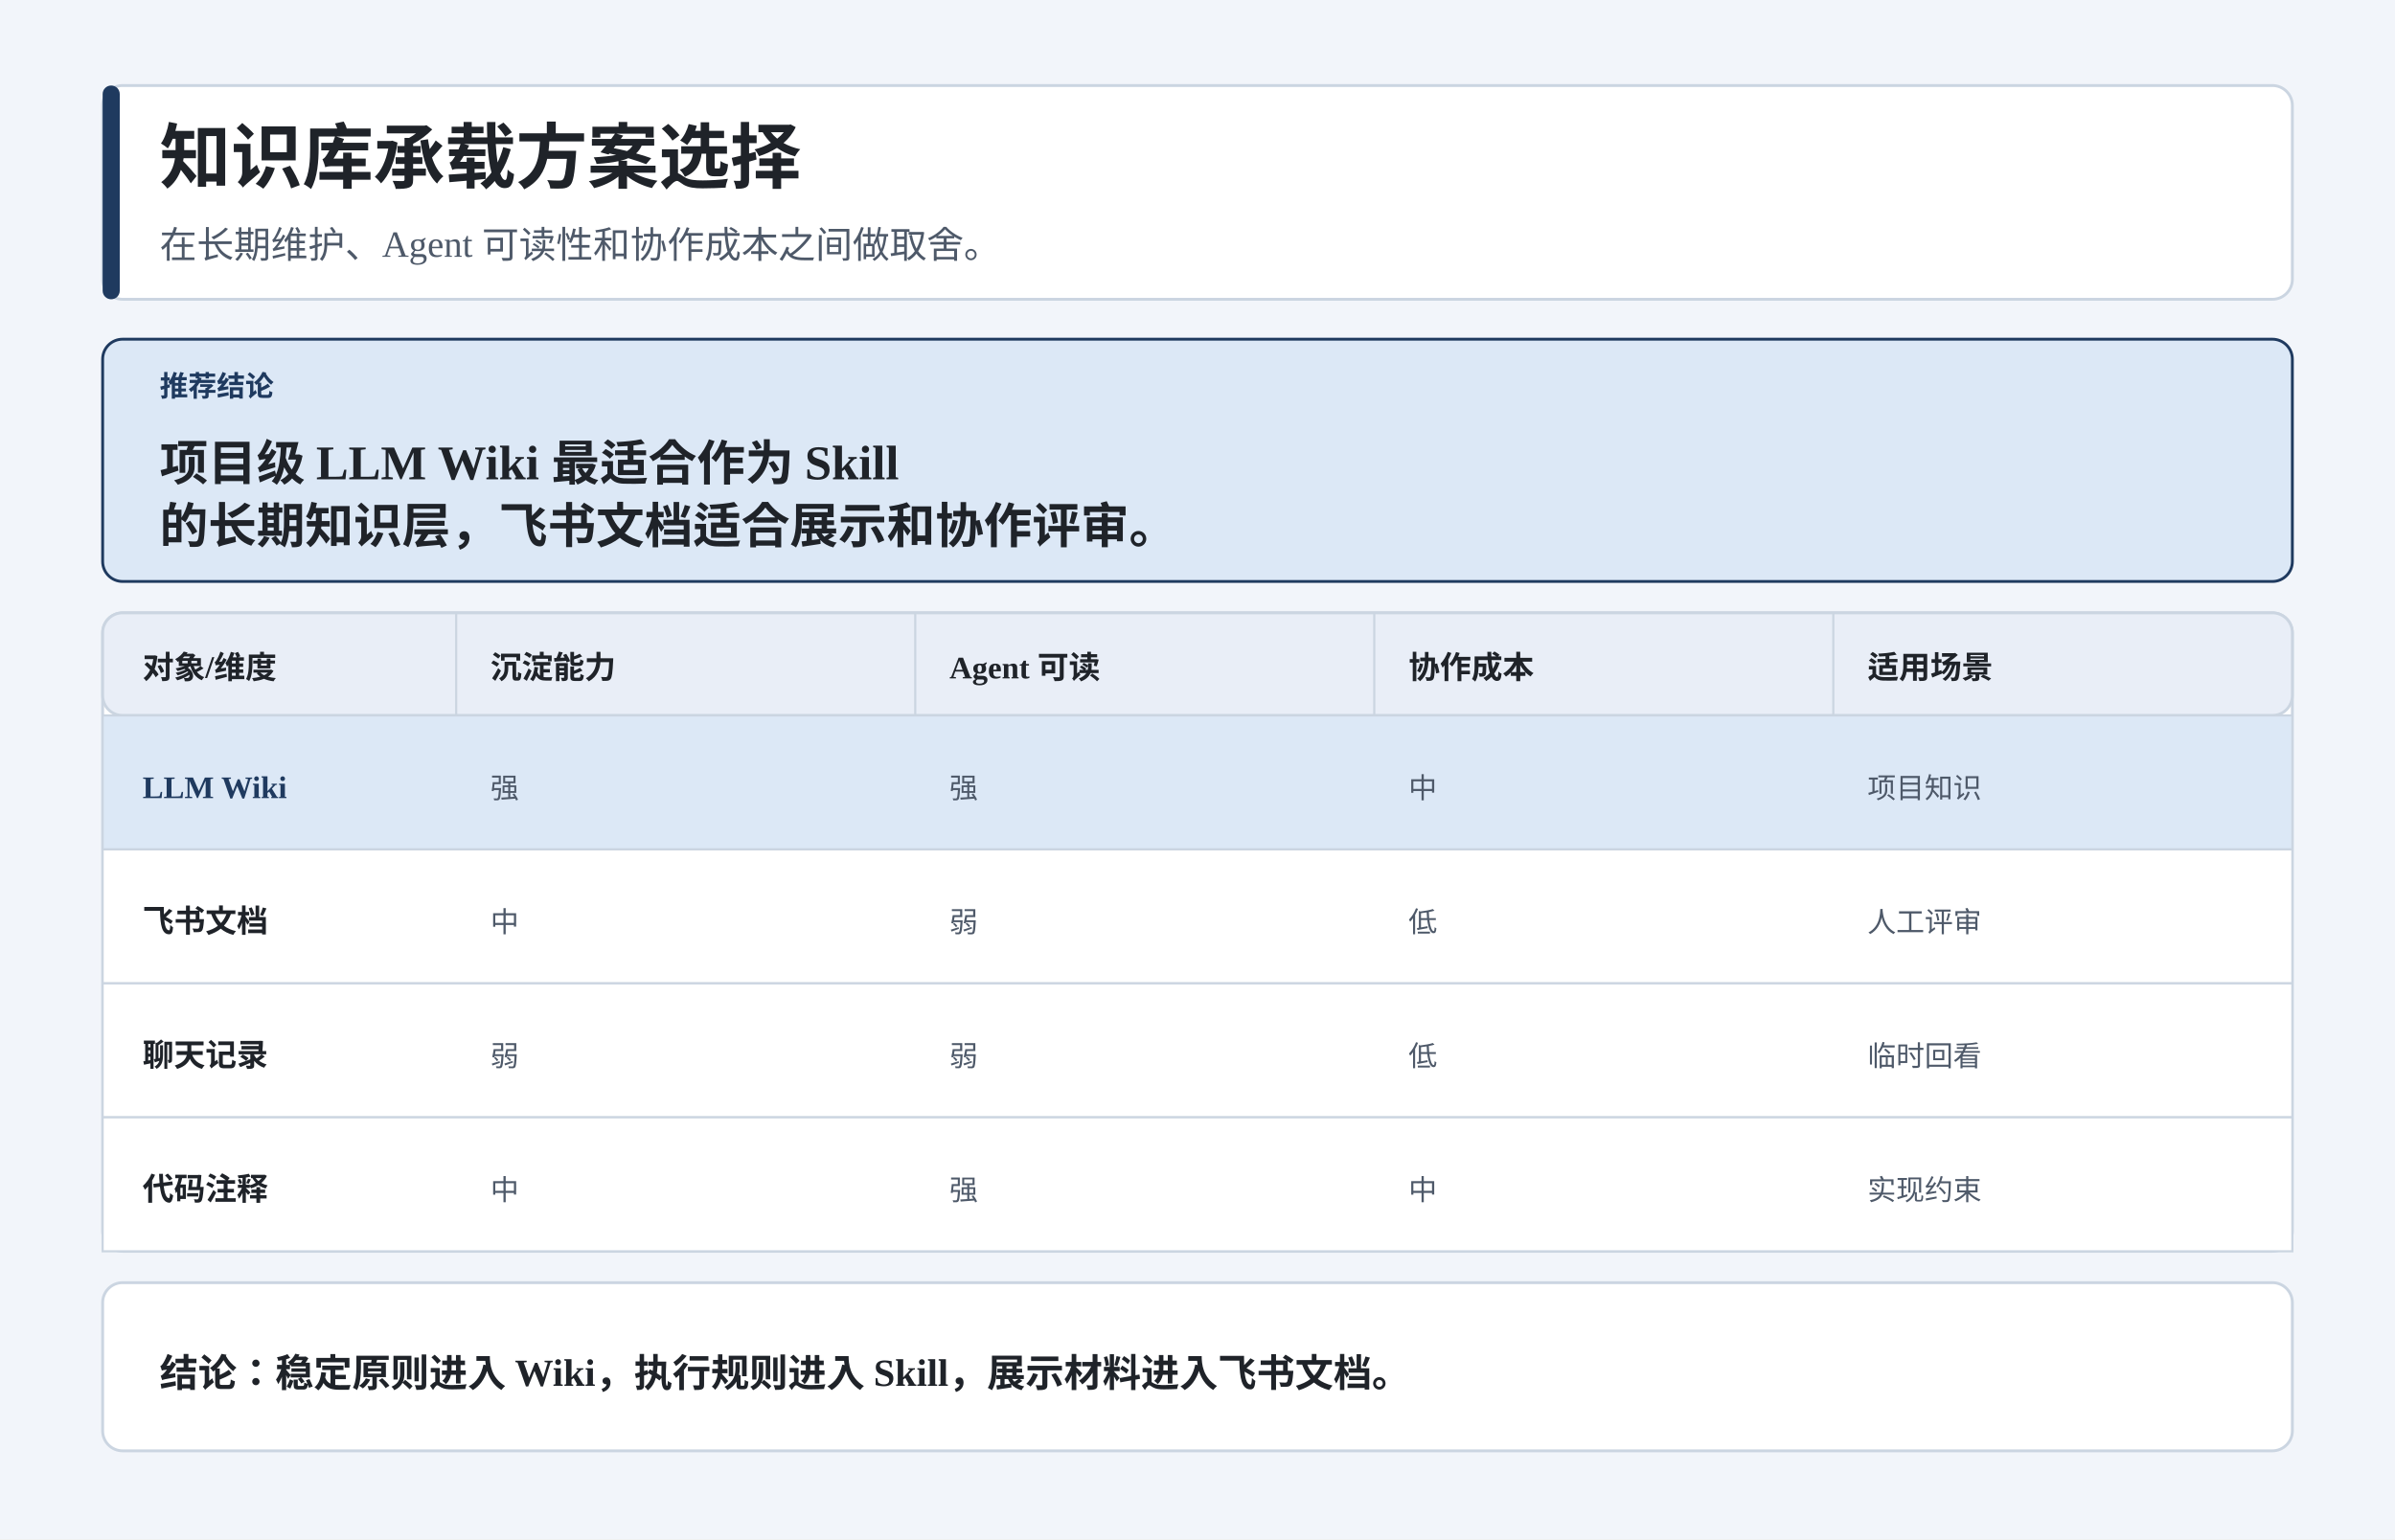
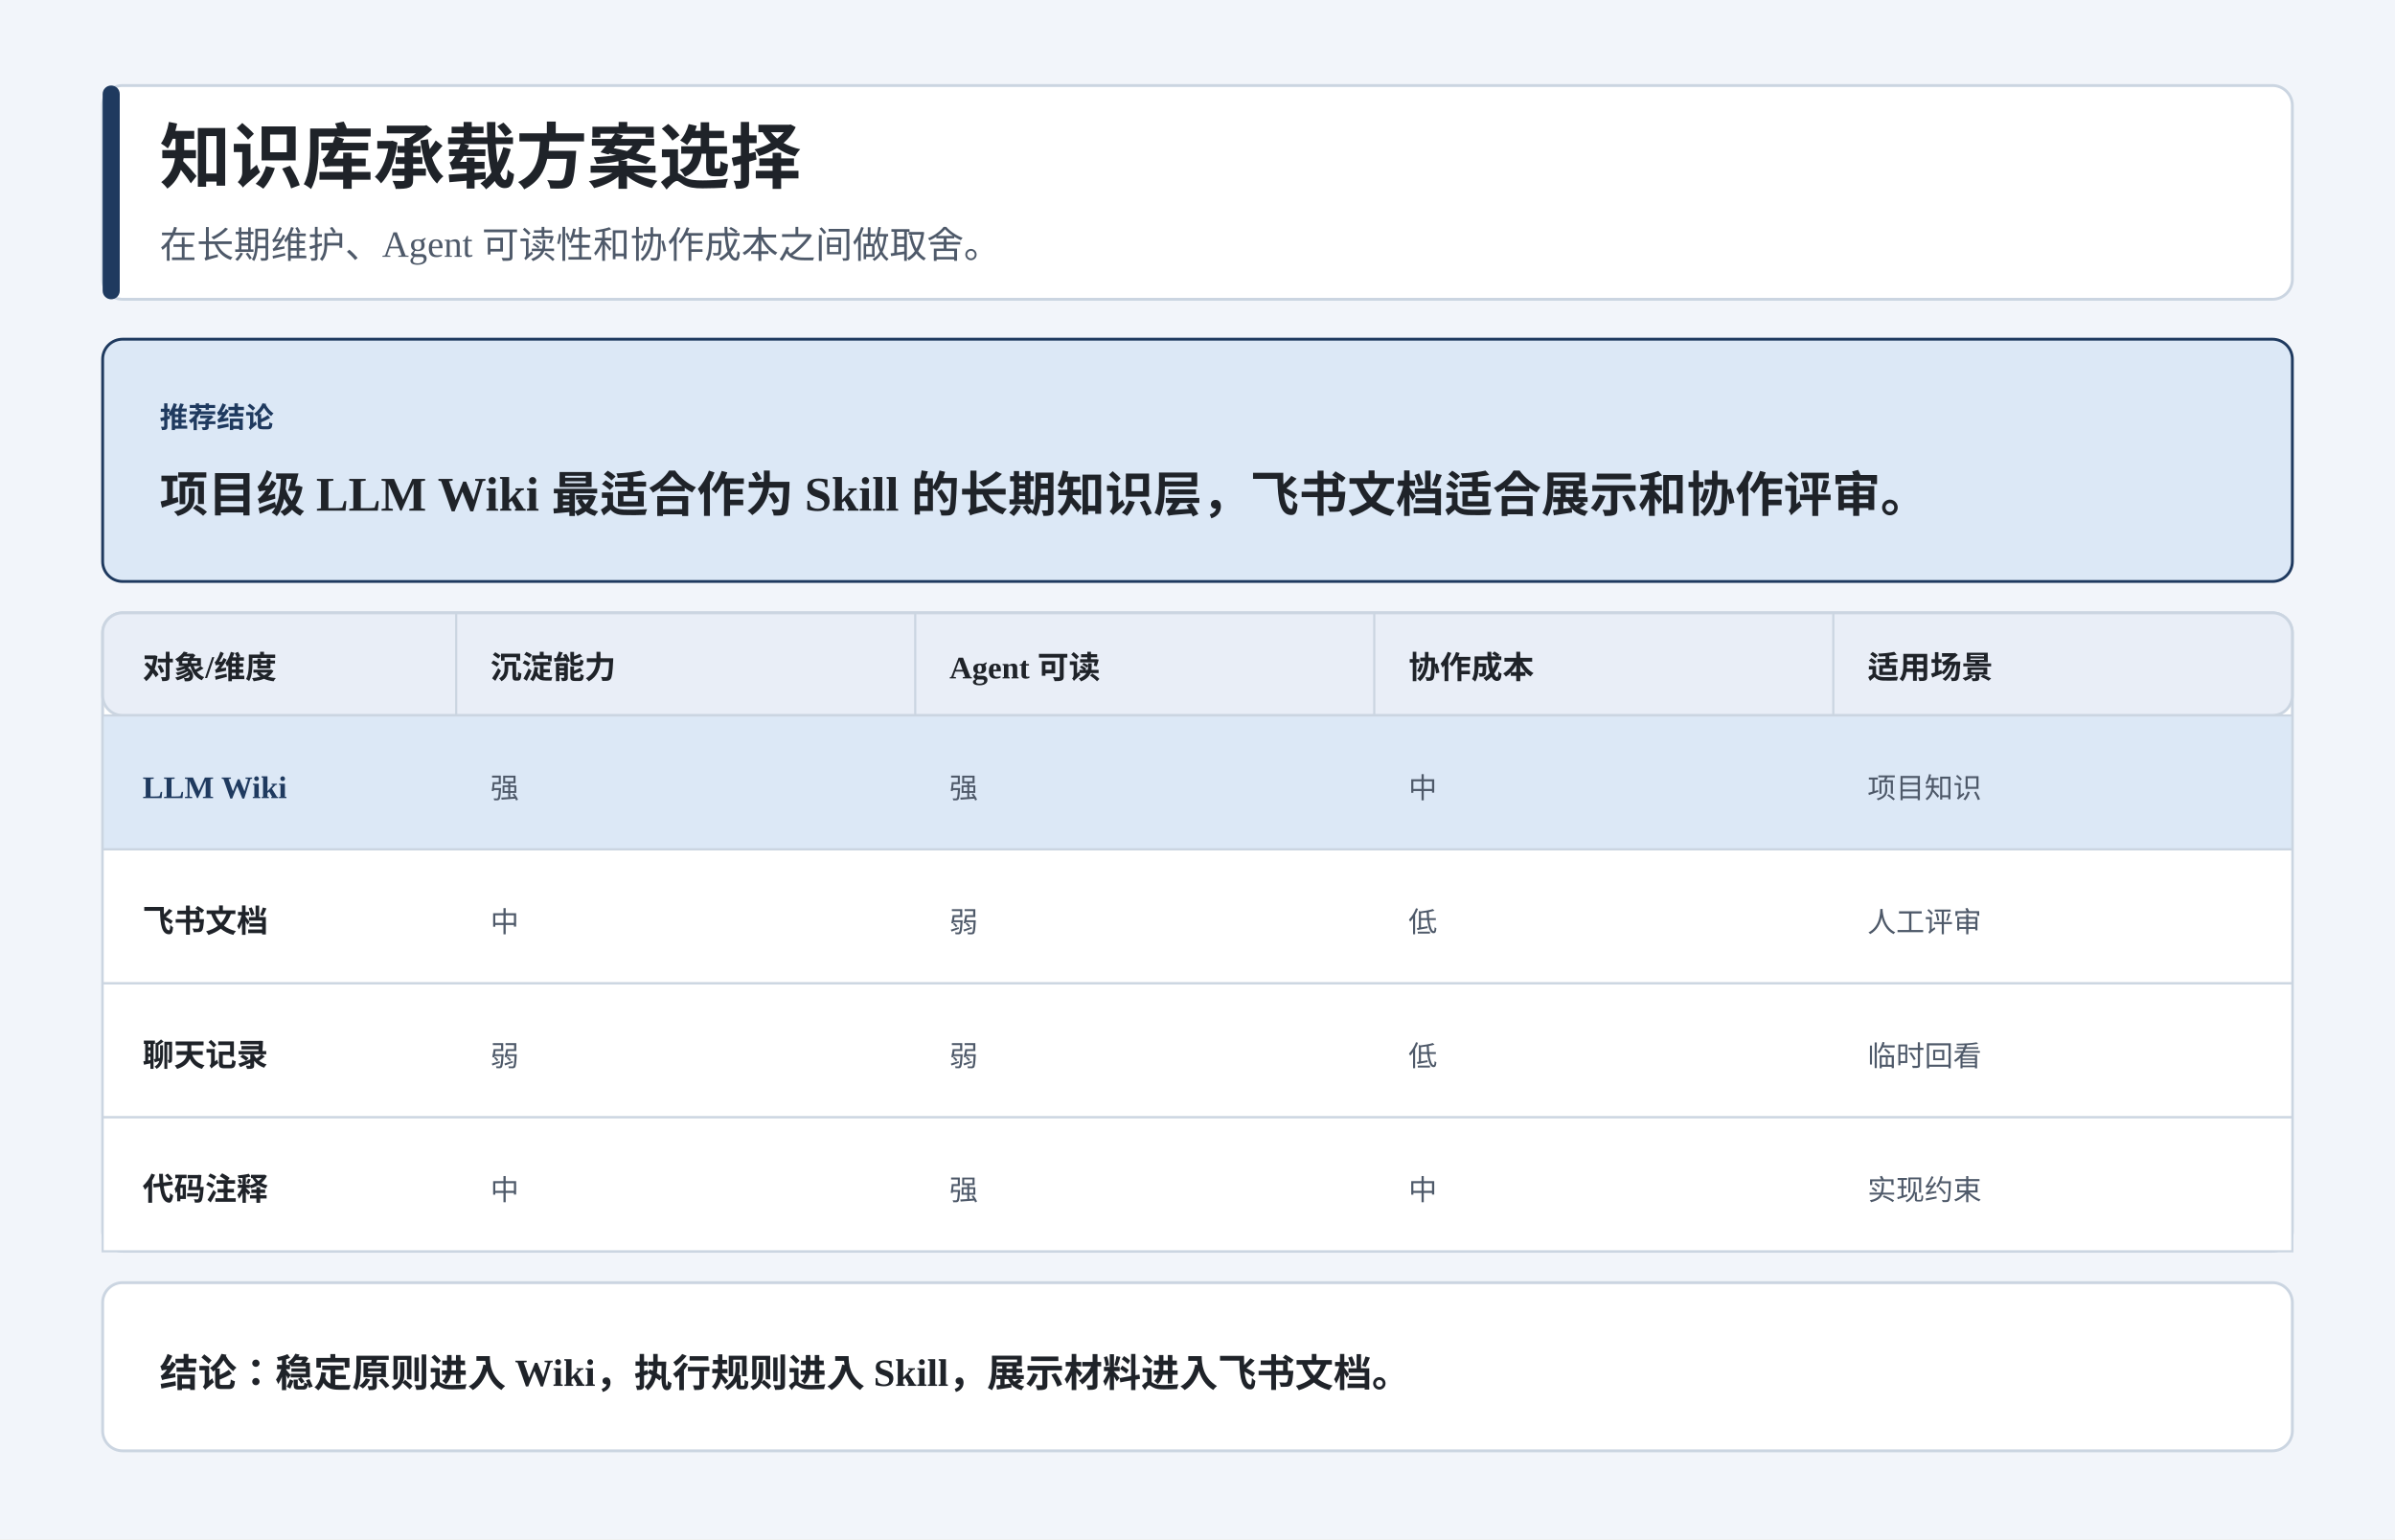
<svg xmlns="http://www.w3.org/2000/svg" width="1680" height="1080" viewBox="0 0 1680 1080">
  <defs>
    <marker id="arrow" markerWidth="12" markerHeight="12" refX="9" refY="4" orient="auto" markerUnits="strokeWidth">
      <path d="M0 0 L10 4 L0 8 z" fill="#1F3A5F" />
    </marker>
  </defs>
  <rect x="0" y="0" width="1680" height="1080" fill="#F2F5FA" />
  <rect x="72" y="60" width="1536" height="150" rx="14" fill="#FFFFFF" stroke="#CBD5E1" stroke-width="2" />
  <rect x="72" y="60" width="12" height="150" rx="6" fill="#1F3A5F" />
  <text x="112" y="128" font-size="50" fill="#1F2329" font-weight="700">
    <tspan x="112" dy="0">知识库承载方案选择</tspan>
  </text>
  <text x="112" y="181" font-size="26" fill="#4E5969" font-weight="400">
    <tspan x="112" dy="0">在长期维护、Agent 可读性和协作成本之间做取舍。</tspan>
  </text>
  <rect x="72" y="238" width="1536" height="170" rx="14" fill="#DCE8F6" stroke="#1F3A5F" stroke-width="2" />
-   <text x="112" y="278" font-size="20" fill="#1F3A5F" font-weight="700">
+   <text x="112" y="300" font-size="20" fill="#1F3A5F" font-weight="700">
    <tspan x="112" dy="0">推荐结论</tspan>
  </text>
-   <text x="112" y="337" font-size="34" fill="#1F2329" font-weight="700">
-     <tspan x="112" dy="0">项目级 LLM Wiki 最适合作为 Skill</tspan>
-     <tspan x="112" dy="44">的长期知识层，飞书文档适合展示和协作评审。</tspan>
+   <text x="112" y="359" font-size="34" fill="#1F2329" font-weight="700">
+     <tspan x="112" dy="0">项目级 LLM Wiki 最适合作为 Skill 的长期知识层，飞书文档适合展示和协作评审。</tspan>
  </text>
  <rect x="72" y="430" width="1536" height="448" rx="14" fill="#FFFFFF" stroke="#CBD5E1" stroke-width="2" />
  <rect x="72" y="430" width="1536" height="72" rx="14" fill="#E9EEF7" stroke="#CBD5E1" stroke-width="2" />
  <text x="100" y="476" font-size="22" fill="#1F2329" font-weight="700">
    <tspan x="100" dy="0">对象/维度</tspan>
  </text>
  <text x="344" y="476" font-size="22" fill="#1F2329" font-weight="700">
    <tspan x="344" dy="0">沉淀能力</tspan>
  </text>
  <line x1="320" y1="430" x2="320" y2="878" stroke="#CBD5E1" stroke-width="1.5" />
  <text x="666" y="476" font-size="22" fill="#1F2329" font-weight="700">
    <tspan x="666" dy="0">Agent 可读</tspan>
  </text>
  <line x1="642" y1="430" x2="642" y2="878" stroke="#CBD5E1" stroke-width="1.5" />
  <text x="988" y="476" font-size="22" fill="#1F2329" font-weight="700">
    <tspan x="988" dy="0">协作成本</tspan>
  </text>
  <line x1="964" y1="430" x2="964" y2="878" stroke="#CBD5E1" stroke-width="1.5" />
  <text x="1310" y="476" font-size="22" fill="#1F2329" font-weight="700">
    <tspan x="1310" dy="0">适用场景</tspan>
  </text>
  <line x1="1286" y1="430" x2="1286" y2="878" stroke="#CBD5E1" stroke-width="1.5" />
  <rect x="72" y="502" width="1536" height="94" fill="#DCE8F6" stroke="#CBD5E1" stroke-width="1.5" />
  <text x="100" y="560" font-size="22" fill="#1F3A5F" font-weight="700">
    <tspan x="100" dy="0">LLM Wiki</tspan>
  </text>
  <text x="344" y="560" font-size="20" fill="#4E5969" font-weight="400">
    <tspan x="344" dy="0">强</tspan>
  </text>
  <text x="666" y="560" font-size="20" fill="#4E5969" font-weight="400">
    <tspan x="666" dy="0">强</tspan>
  </text>
  <text x="988" y="560" font-size="20" fill="#4E5969" font-weight="400">
    <tspan x="988" dy="0">中</tspan>
  </text>
  <text x="1310" y="560" font-size="20" fill="#4E5969" font-weight="400">
    <tspan x="1310" dy="0">项目知识</tspan>
  </text>
  <rect x="72" y="596" width="1536" height="94" fill="#FFFFFF" stroke="#CBD5E1" stroke-width="1.5" />
  <text x="100" y="654" font-size="22" fill="#1F2329" font-weight="700">
    <tspan x="100" dy="0">飞书文档</tspan>
  </text>
  <text x="344" y="654" font-size="20" fill="#4E5969" font-weight="400">
    <tspan x="344" dy="0">中</tspan>
  </text>
  <text x="666" y="654" font-size="20" fill="#4E5969" font-weight="400">
    <tspan x="666" dy="0">弱</tspan>
  </text>
  <text x="988" y="654" font-size="20" fill="#4E5969" font-weight="400">
    <tspan x="988" dy="0">低</tspan>
  </text>
  <text x="1310" y="654" font-size="20" fill="#4E5969" font-weight="400">
    <tspan x="1310" dy="0">人工评审</tspan>
  </text>
  <rect x="72" y="690" width="1536" height="94" fill="#FFFFFF" stroke="#CBD5E1" stroke-width="1.5" />
  <text x="100" y="748" font-size="22" fill="#1F2329" font-weight="700">
    <tspan x="100" dy="0">聊天记录</tspan>
  </text>
  <text x="344" y="748" font-size="20" fill="#4E5969" font-weight="400">
    <tspan x="344" dy="0">弱</tspan>
  </text>
  <text x="666" y="748" font-size="20" fill="#4E5969" font-weight="400">
    <tspan x="666" dy="0">弱</tspan>
  </text>
  <text x="988" y="748" font-size="20" fill="#4E5969" font-weight="400">
    <tspan x="988" dy="0">低</tspan>
  </text>
  <text x="1310" y="748" font-size="20" fill="#4E5969" font-weight="400">
    <tspan x="1310" dy="0">临时回看</tspan>
  </text>
  <rect x="72" y="784" width="1536" height="94" fill="#FFFFFF" stroke="#CBD5E1" stroke-width="1.5" />
  <text x="100" y="842" font-size="22" fill="#1F2329" font-weight="700">
    <tspan x="100" dy="0">代码注释</tspan>
  </text>
  <text x="344" y="842" font-size="20" fill="#4E5969" font-weight="400">
    <tspan x="344" dy="0">中</tspan>
  </text>
  <text x="666" y="842" font-size="20" fill="#4E5969" font-weight="400">
    <tspan x="666" dy="0">强</tspan>
  </text>
  <text x="988" y="842" font-size="20" fill="#4E5969" font-weight="400">
    <tspan x="988" dy="0">中</tspan>
  </text>
  <text x="1310" y="842" font-size="20" fill="#4E5969" font-weight="400">
    <tspan x="1310" dy="0">实现约束</tspan>
  </text>
  <rect x="72" y="900" width="1536" height="118" rx="14" fill="#FFFFFF" stroke="#CBD5E1" stroke-width="2" />
  <text x="112" y="973" font-size="27" fill="#1F2329" font-weight="700">
    <tspan x="112" dy="0">结论：稳定原则进入 Wiki，执行规则进入 Skill，展示材料进入飞书文档。</tspan>
  </text>
</svg>
